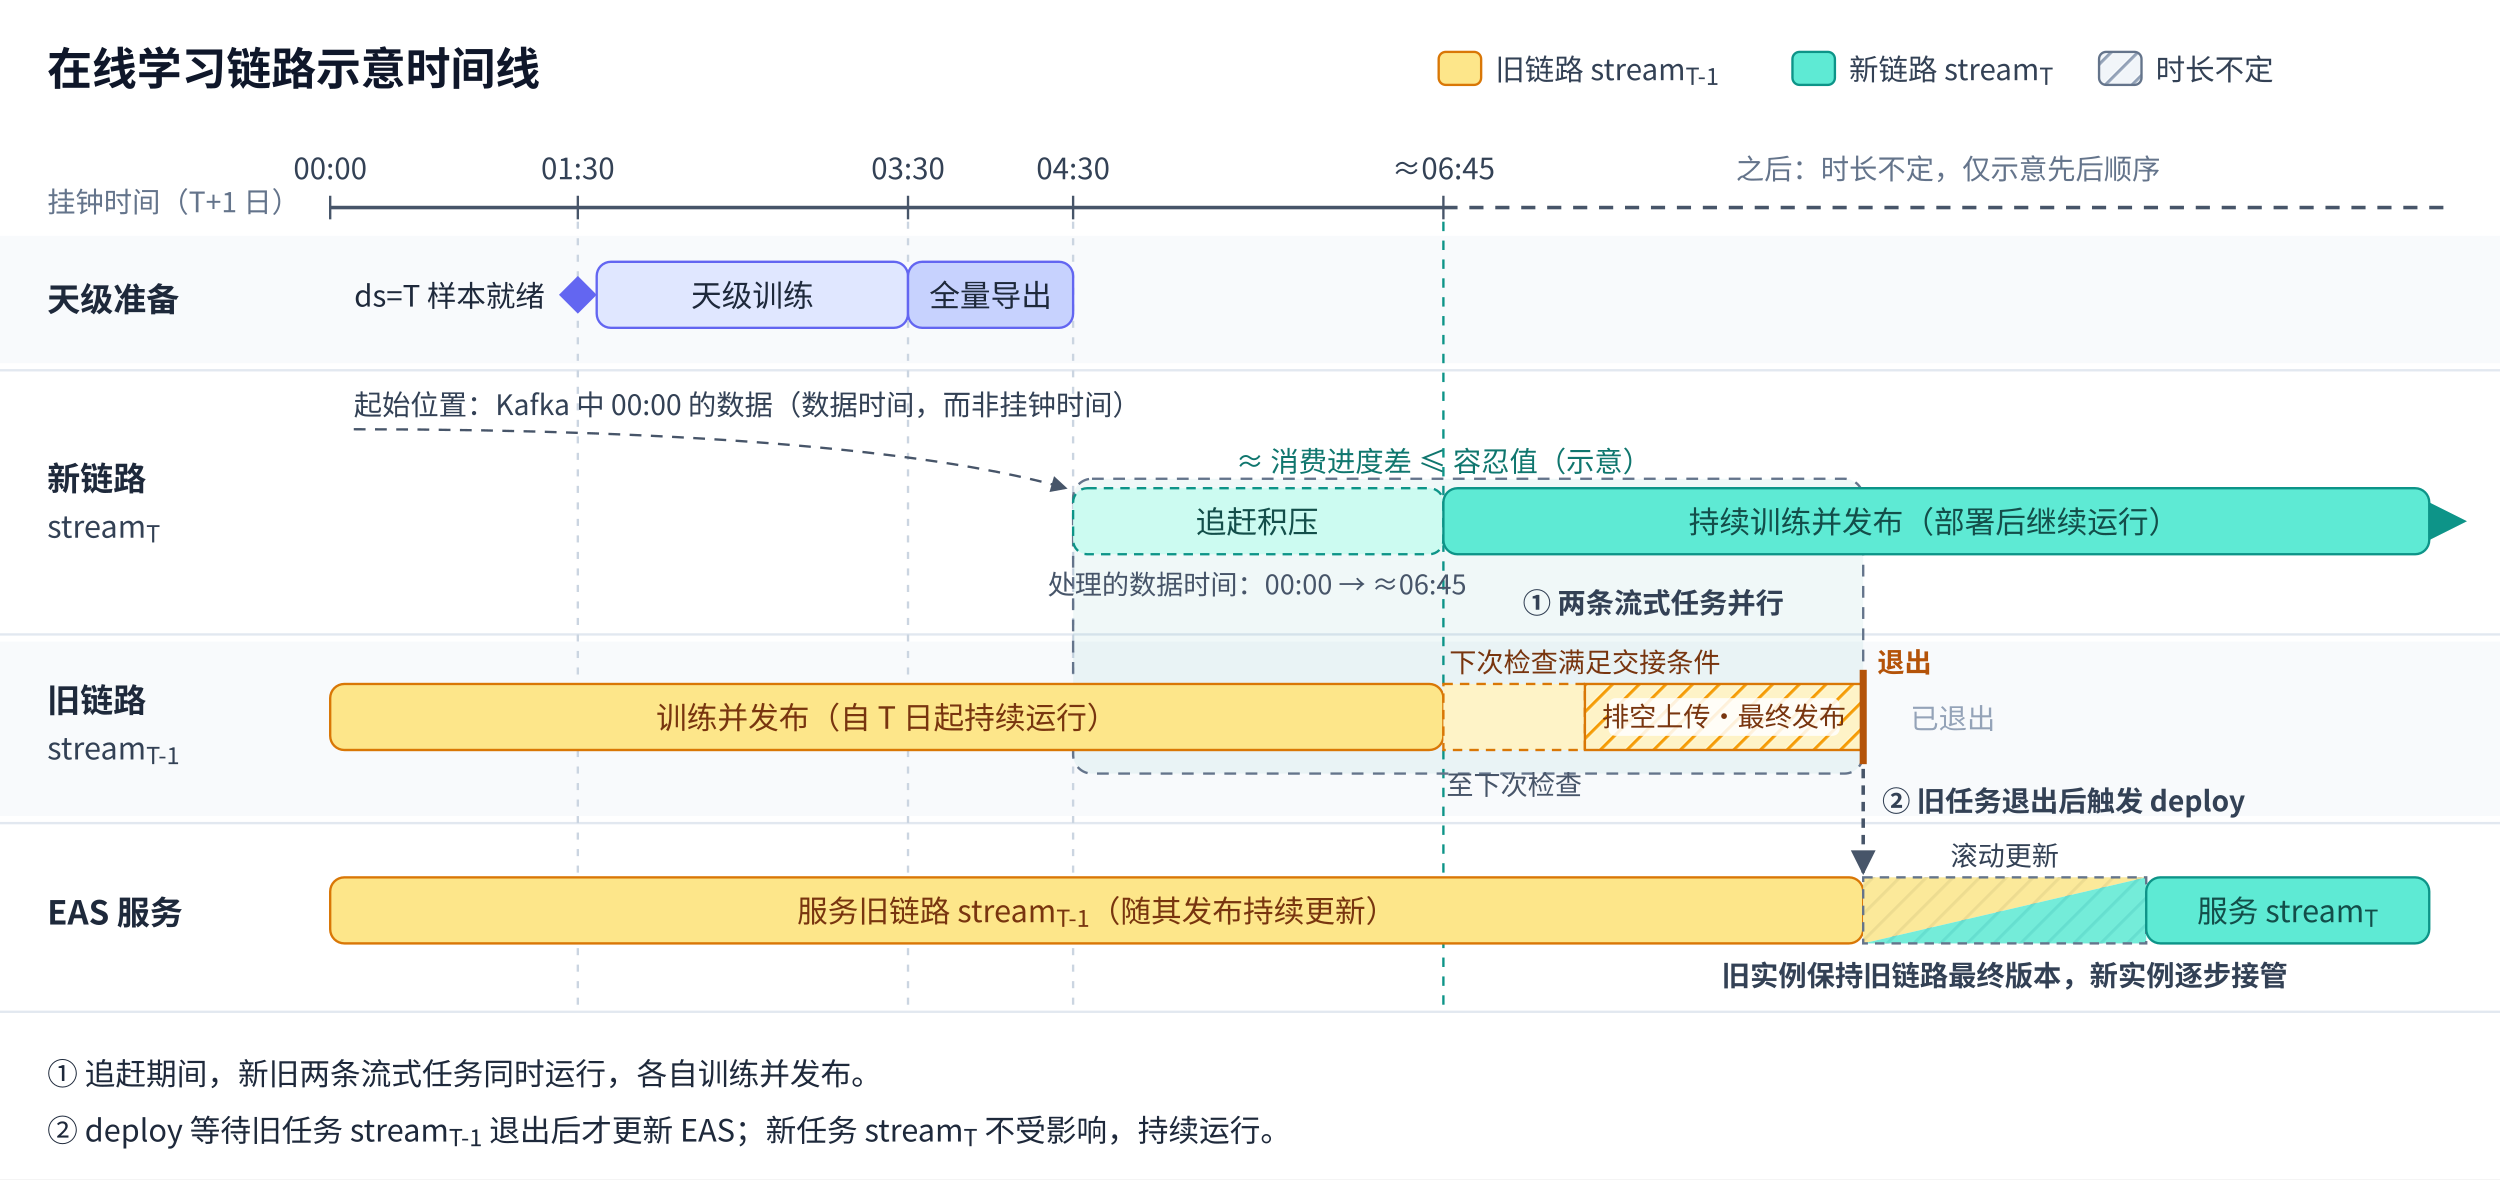
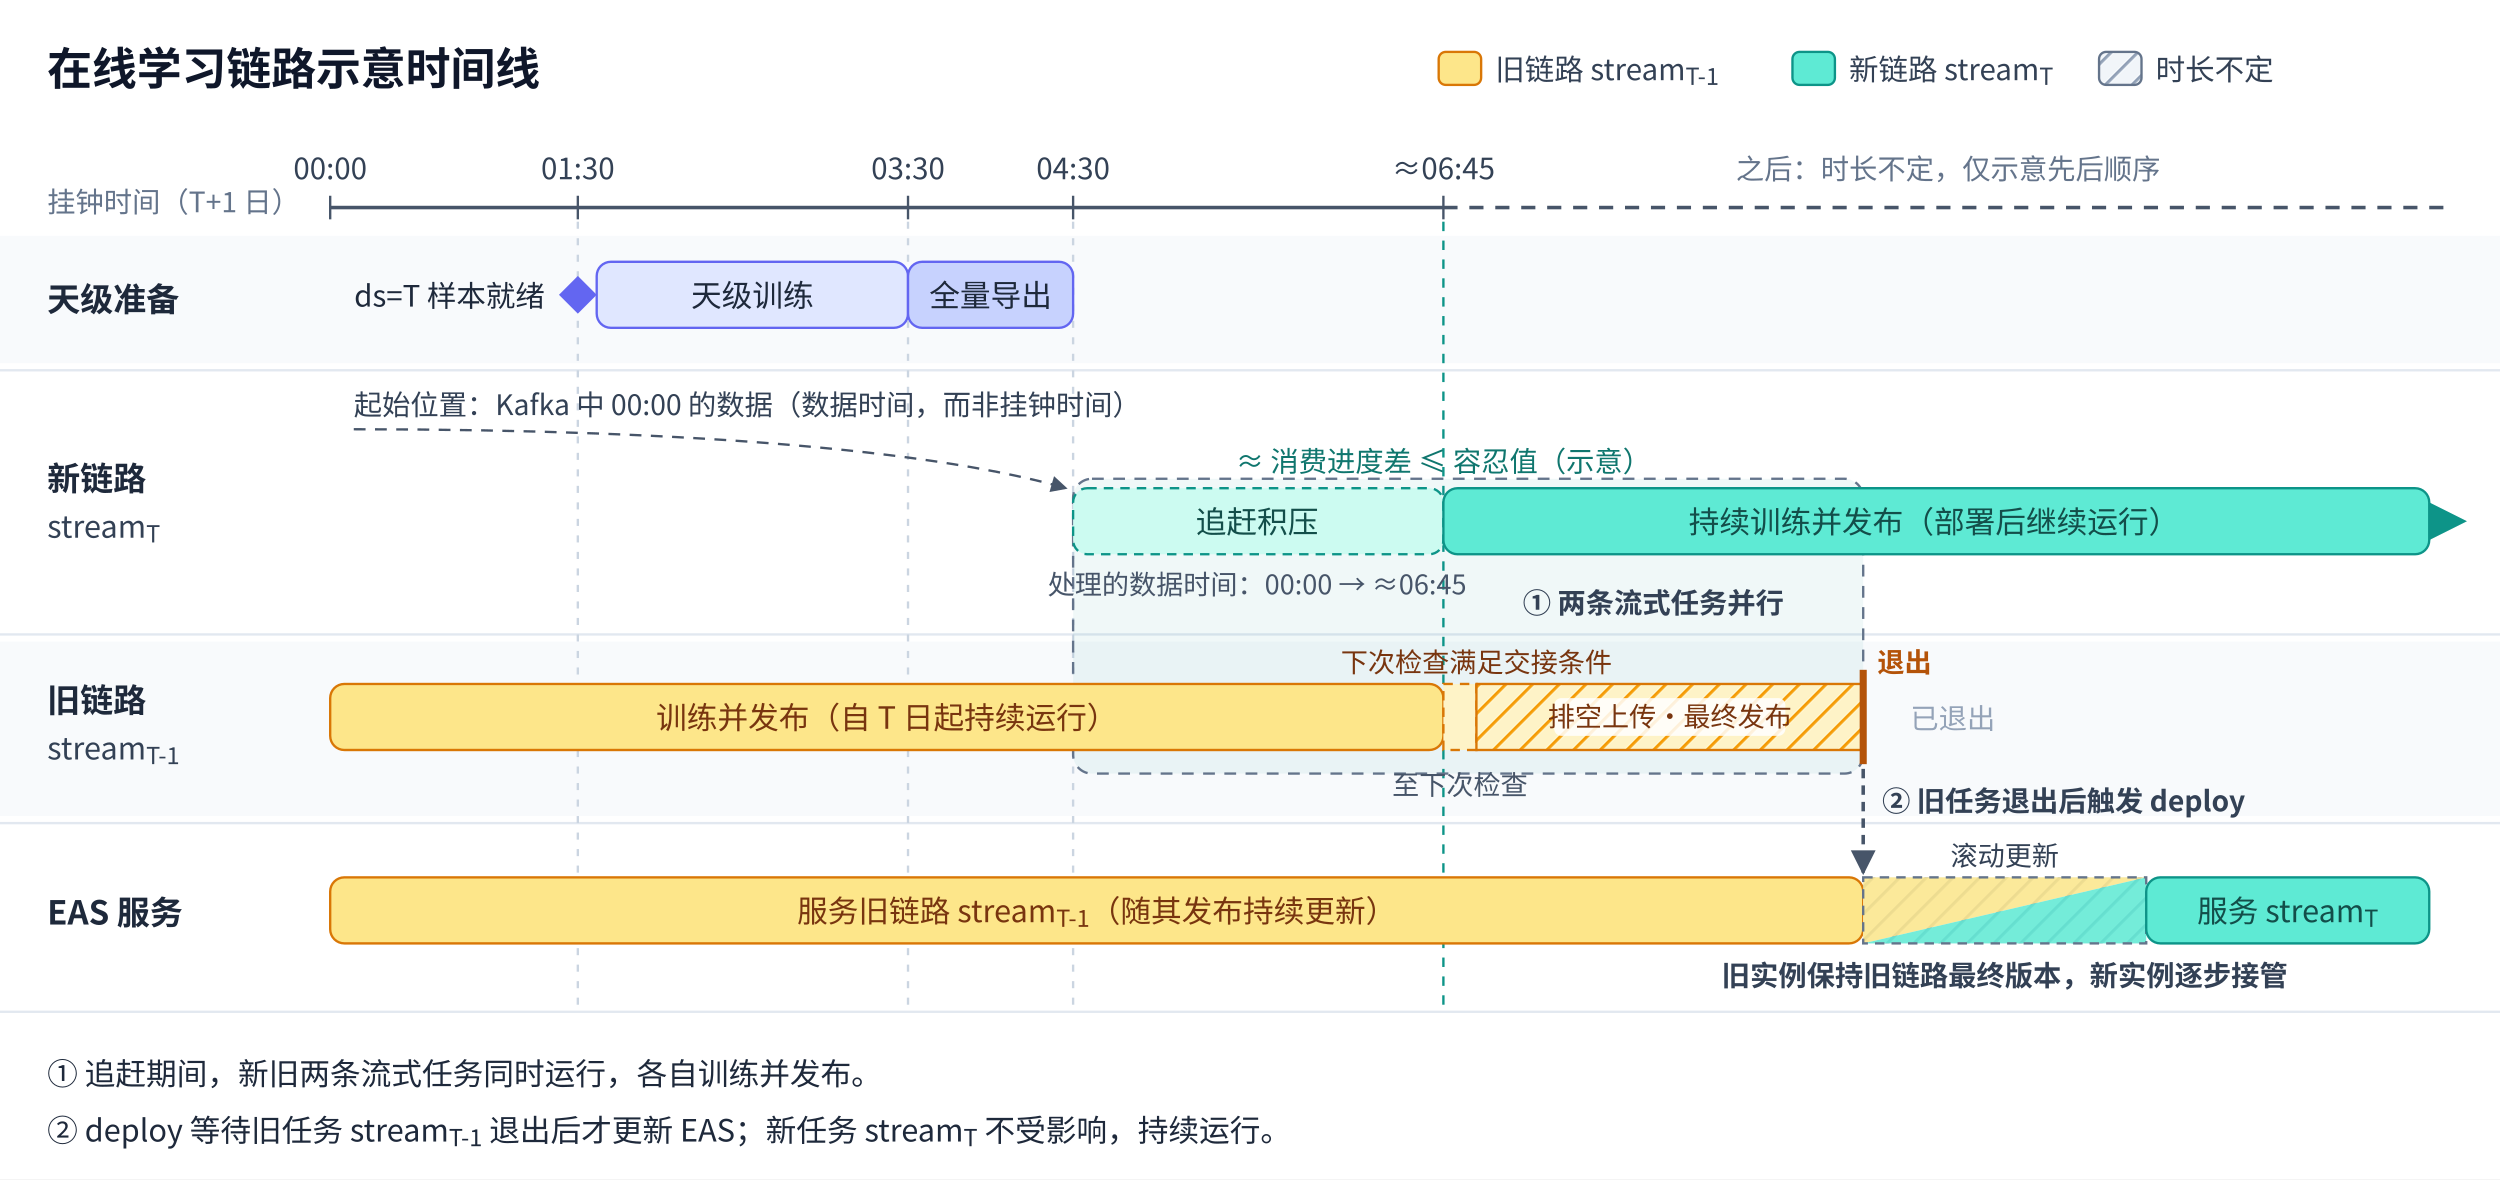
<svg xmlns="http://www.w3.org/2000/svg" viewBox="0 0 1060 500" width="1060" height="500" role="img" aria-labelledby="timeline-title timeline-desc" font-family="'PingFang SC', 'Microsoft YaHei', 'Noto Sans CJK SC', 'Source Han Sans SC', sans-serif">
  <defs>
    <pattern id="hatch-amber" width="8" height="8" patternUnits="userSpaceOnUse" patternTransform="rotate(45)">
      <rect width="8" height="8" fill="#fef3c7" />
      <line x1="0" y1="0" x2="0" y2="8" stroke="#f59e0b" stroke-width="2.5" />
    </pattern>
    <pattern id="hatch-gray" width="8" height="8" patternUnits="userSpaceOnUse" patternTransform="rotate(45)">
      <rect width="8" height="8" fill="#f1f5f9" />
      <line x1="0" y1="0" x2="0" y2="8" stroke="#94a3b8" stroke-width="2.5" />
    </pattern>
    <marker id="arrow" viewBox="0 0 10 10" refX="9" refY="5" markerWidth="7" markerHeight="7" orient="auto-start-reverse">
      <path d="M0,0 L10,5 L0,10 z" fill="#475569" />
    </marker>
  </defs>
  <rect width="1060" height="500" fill="#ffffff" />
  <text x="20" y="36" font-size="19" font-weight="bold" fill="#0f172a">在线学习链路示意时间线</text>
  <rect x="610" y="22" width="18" height="14" rx="3" fill="#fde68a" stroke="#d97706" />
  <text x="634" y="34" font-size="12.5" fill="#334155">旧链路 stream<tspan baseline-shift="sub" font-size="10">T-1</tspan>
  </text>
  <rect x="760" y="22" width="18" height="14" rx="3" fill="#5eead4" stroke="#0d9488" />
  <text x="784" y="34" font-size="12.5" fill="#334155">新链路 stream<tspan baseline-shift="sub" font-size="10">T</tspan>
  </text>
  <rect x="890" y="22" width="18" height="14" rx="3" fill="url(#hatch-gray)" stroke="#64748b" />
  <text x="914" y="34" font-size="12.5" fill="#334155">时长不定</text>
  <rect x="0" y="100" width="1060" height="54" fill="#f8fafc" />
  <rect x="0" y="160" width="1060" height="106" fill="#ffffff" />
  <rect x="0" y="272" width="1060" height="74" fill="#f8fafc" />
  <rect x="0" y="352" width="1060" height="74" fill="#ffffff" />
  <line x1="0" y1="157" x2="1060" y2="157" stroke="#e2e8f0" />
  <line x1="0" y1="269" x2="1060" y2="269" stroke="#e2e8f0" />
  <line x1="0" y1="349" x2="1060" y2="349" stroke="#e2e8f0" />
  <line x1="0" y1="429" x2="1060" y2="429" stroke="#e2e8f0" />
  <text x="20" y="90" font-size="12" fill="#64748b">挂钟时间（T+1 日）</text>
  <text x="20" y="132" font-size="14" font-weight="bold" fill="#1e293b">天级准备</text>
  <text x="20" y="208" font-size="14" font-weight="bold" fill="#1e293b">新链路</text>
  <text x="20" y="228" font-size="13" fill="#334155">stream<tspan baseline-shift="sub" font-size="10">T</tspan>
  </text>
  <text x="20" y="302" font-size="14" font-weight="bold" fill="#1e293b">旧链路</text>
  <text x="20" y="322" font-size="13" fill="#334155">stream<tspan baseline-shift="sub" font-size="10">T-1</tspan>
  </text>
  <text x="20" y="392" font-size="14" font-weight="bold" fill="#1e293b">EAS 服务</text>
  <line x1="140" y1="88" x2="612" y2="88" stroke="#475569" stroke-width="1.5" />
  <line x1="612" y1="88" x2="1040" y2="88" stroke="#475569" stroke-width="1.5" stroke-dasharray="6 5" />
  <g font-size="12.5" fill="#334155" text-anchor="middle">
    <line x1="140" y1="83" x2="140" y2="93" stroke="#475569" />
    <text x="140" y="76">00:00</text>
    <line x1="245" y1="83" x2="245" y2="93" stroke="#475569" />
    <text x="245" y="76">01:30</text>
    <line x1="385" y1="83" x2="385" y2="93" stroke="#475569" />
    <text x="385" y="76">03:30</text>
    <line x1="455" y1="83" x2="455" y2="93" stroke="#475569" />
    <text x="455" y="76">04:30</text>
    <line x1="612" y1="83" x2="612" y2="93" stroke="#475569" />
    <text x="612" y="76">≈06:45</text>
  </g>
  <text x="826" y="76" font-size="12" fill="#64748b" text-anchor="middle">之后：时长不定，仅示意先后顺序</text>
  <g stroke="#cbd5e1" stroke-dasharray="3 4">
    <line x1="245" y1="94" x2="245" y2="428" />
    <line x1="385" y1="94" x2="385" y2="428" />
    <line x1="455" y1="94" x2="455" y2="428" />
  </g>
  <line x1="612" y1="94" x2="612" y2="428" stroke="#0d9488" stroke-dasharray="4 4" />
  <path d="M245,117 L253,125 L245,133 L237,125 z" fill="#6366f1" />
  <text x="231" y="130" font-size="12.5" fill="#1e293b" text-anchor="end">ds=T 样本就绪</text>
  <rect x="253" y="111" width="132" height="28" rx="6" fill="#e0e7ff" stroke="#6366f1" />
  <text x="319" y="130" font-size="13" fill="#1e293b" text-anchor="middle">天级训练</text>
  <rect x="385" y="111" width="70" height="28" rx="6" fill="#c7d2fe" stroke="#6366f1" />
  <text x="420" y="130" font-size="13" fill="#1e293b" text-anchor="middle">全量导出</text>
  <rect x="455" y="203" width="335" height="125" rx="8" fill="#0d9488" fill-opacity="0.06" stroke="#64748b" stroke-dasharray="5 4" />
  <path d="M150,182 C 300,182 400,192 452,207" fill="none" stroke="#475569" stroke-dasharray="5 4" marker-end="url(#arrow)" />
  <text x="150" y="176" font-size="12" fill="#334155">起始位置：Kafka 中 00:00 的数据（数据时间，而非挂钟时间）</text>
  <rect x="455" y="207" width="157" height="28" rx="6" fill="#ccfbf1" stroke="#0d9488" stroke-dasharray="4 3" />
  <text x="533" y="226" font-size="13" fill="#134e4a" text-anchor="middle">追赶积压</text>
  <text x="612" y="200" font-size="12" fill="#0f766e" text-anchor="middle">≈ 消费进度差 ≤ 容忍值（示意）</text>
  <rect x="612" y="207" width="418" height="28" rx="6" fill="#5eead4" stroke="#0d9488" />
  <path d="M1030,213 L1046,221 L1030,229 z" fill="#0d9488" />
  <text x="820" y="226" font-size="13" fill="#134e4a" text-anchor="middle">持续训练并发布（部署后继续运行）</text>
  <text x="533" y="252" font-size="11.5" fill="#475569" text-anchor="middle">处理的数据时间：00:00 → ≈06:45</text>
  <text x="701" y="260" font-size="12" font-weight="bold" fill="#334155" text-anchor="middle">① 两条流式任务并行</text>
  <rect x="140" y="290" width="472" height="28" rx="6" fill="#fde68a" stroke="#d97706" />
  <text x="376" y="309" font-size="13" fill="#78350f" text-anchor="middle">训练并发布（自 T 日起持续运行）</text>
-   <rect x="612" y="290" width="60" height="28" fill="#fef3c7" stroke="#d97706" stroke-dasharray="4 3" />
-   <text x="642" y="337" font-size="11.5" fill="#475569" text-anchor="middle">至下次检查</text>
-   <text x="672" y="285" font-size="11.5" fill="#78350f" text-anchor="middle">下次检查满足交接条件</text>
-   <rect x="672" y="290" width="118" height="28" fill="url(#hatch-amber)" stroke="#d97706" />
-   <rect x="682" y="296" width="98" height="16" rx="3" fill="#ffffff" fill-opacity="0.85" />
-   <text x="731" y="308" font-size="11.5" fill="#78350f" text-anchor="middle">排空上传·最终发布</text>
+   <rect x="612" y="290" width="14" height="28" fill="#fef3c7" stroke="#d97706" stroke-dasharray="4 3" />
+   <text x="619" y="337" font-size="11.5" fill="#475569" text-anchor="middle">至下次检查</text>
+   <text x="626" y="285" font-size="11.5" fill="#78350f" text-anchor="middle">下次检查满足交接条件</text>
+   <rect x="626" y="290" width="164" height="28" fill="url(#hatch-amber)" stroke="#d97706" />
+   <rect x="659" y="296" width="98" height="16" rx="3" fill="#ffffff" fill-opacity="0.85" />
+   <text x="708" y="308" font-size="11.5" fill="#78350f" text-anchor="middle">排空上传·最终发布</text>
  <line x1="790" y1="284" x2="790" y2="324" stroke="#b45309" stroke-width="3" />
  <text x="796" y="285" font-size="11.5" font-weight="bold" fill="#b45309">退出</text>
  <text x="810" y="309" font-size="12" fill="#94a3b8">已退出</text>
  <line x1="790" y1="326" x2="790" y2="370" stroke="#475569" stroke-width="1.5" stroke-dasharray="4 3" marker-end="url(#arrow)" />
  <text x="798" y="344" font-size="12" font-weight="bold" fill="#334155">② 旧任务退出后触发 deploy</text>
  <rect x="140" y="372" width="650" height="28" rx="6" fill="#fde68a" stroke="#d97706" />
  <text x="465" y="391" font-size="13" fill="#78350f" text-anchor="middle">服务旧链路 stream<tspan baseline-shift="sub" font-size="10">T-1</tspan>（随其发布持续更新）</text>
  <rect x="790" y="372" width="120" height="28" fill="url(#hatch-gray)" />
  <polygon points="790,372 910,372 790,400" fill="#fde68a" fill-opacity="0.85" />
  <polygon points="910,372 910,400 790,400" fill="#5eead4" fill-opacity="0.85" />
  <rect x="790" y="372" width="120" height="28" fill="none" stroke="#64748b" stroke-dasharray="4 3" />
  <text x="850" y="367" font-size="11.5" fill="#334155" text-anchor="middle">滚动更新</text>
  <rect x="910" y="372" width="120" height="28" rx="6" fill="#5eead4" stroke="#0d9488" />
  <text x="970" y="391" font-size="13" fill="#134e4a" text-anchor="middle">服务 stream<tspan baseline-shift="sub" font-size="10">T</tspan>
  </text>
  <text x="850" y="418" font-size="12" font-weight="bold" fill="#334155" text-anchor="middle">旧实例保持旧链路最终版本，新实例逐步接管</text>
  <g font-size="13" fill="#1e293b">
    <text x="20" y="460">① 追赶期间，新旧两条流式任务同时运行，各自训练并发布。</text>
    <text x="20" y="484">② deploy 等待旧任务 stream<tspan baseline-shift="sub" font-size="10">T-1</tspan> 退出后才更新 EAS；新任务 stream<tspan baseline-shift="sub" font-size="10">T</tspan> 不受影响，持续运行。</text>
  </g>
</svg>
